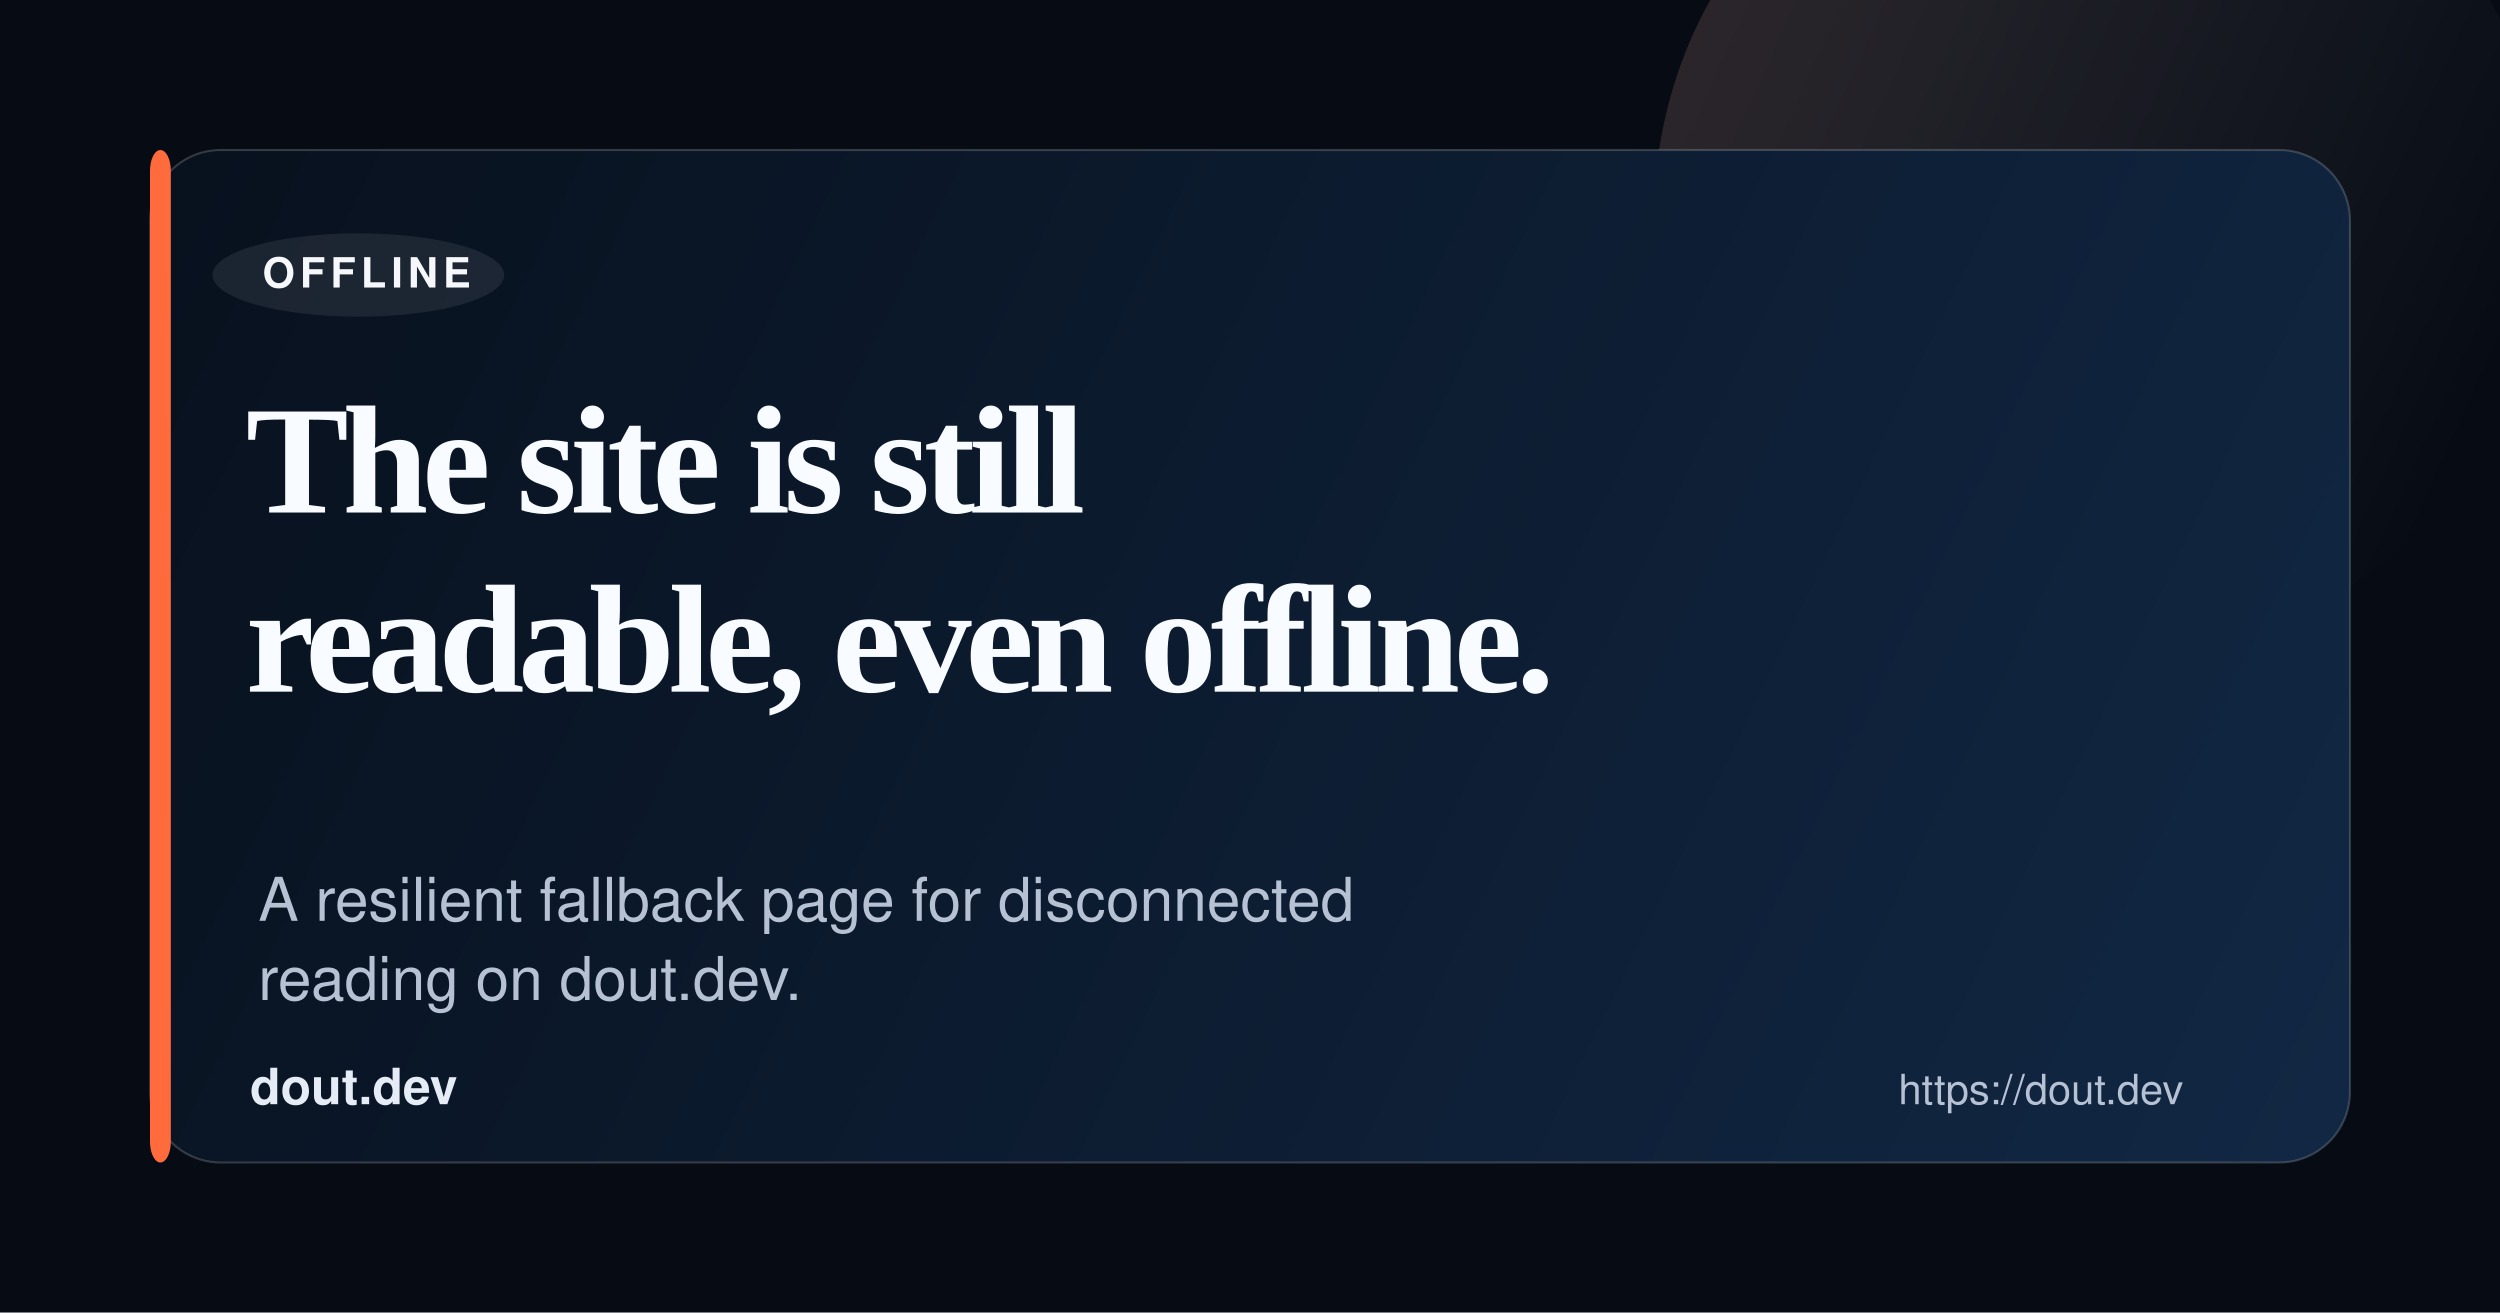
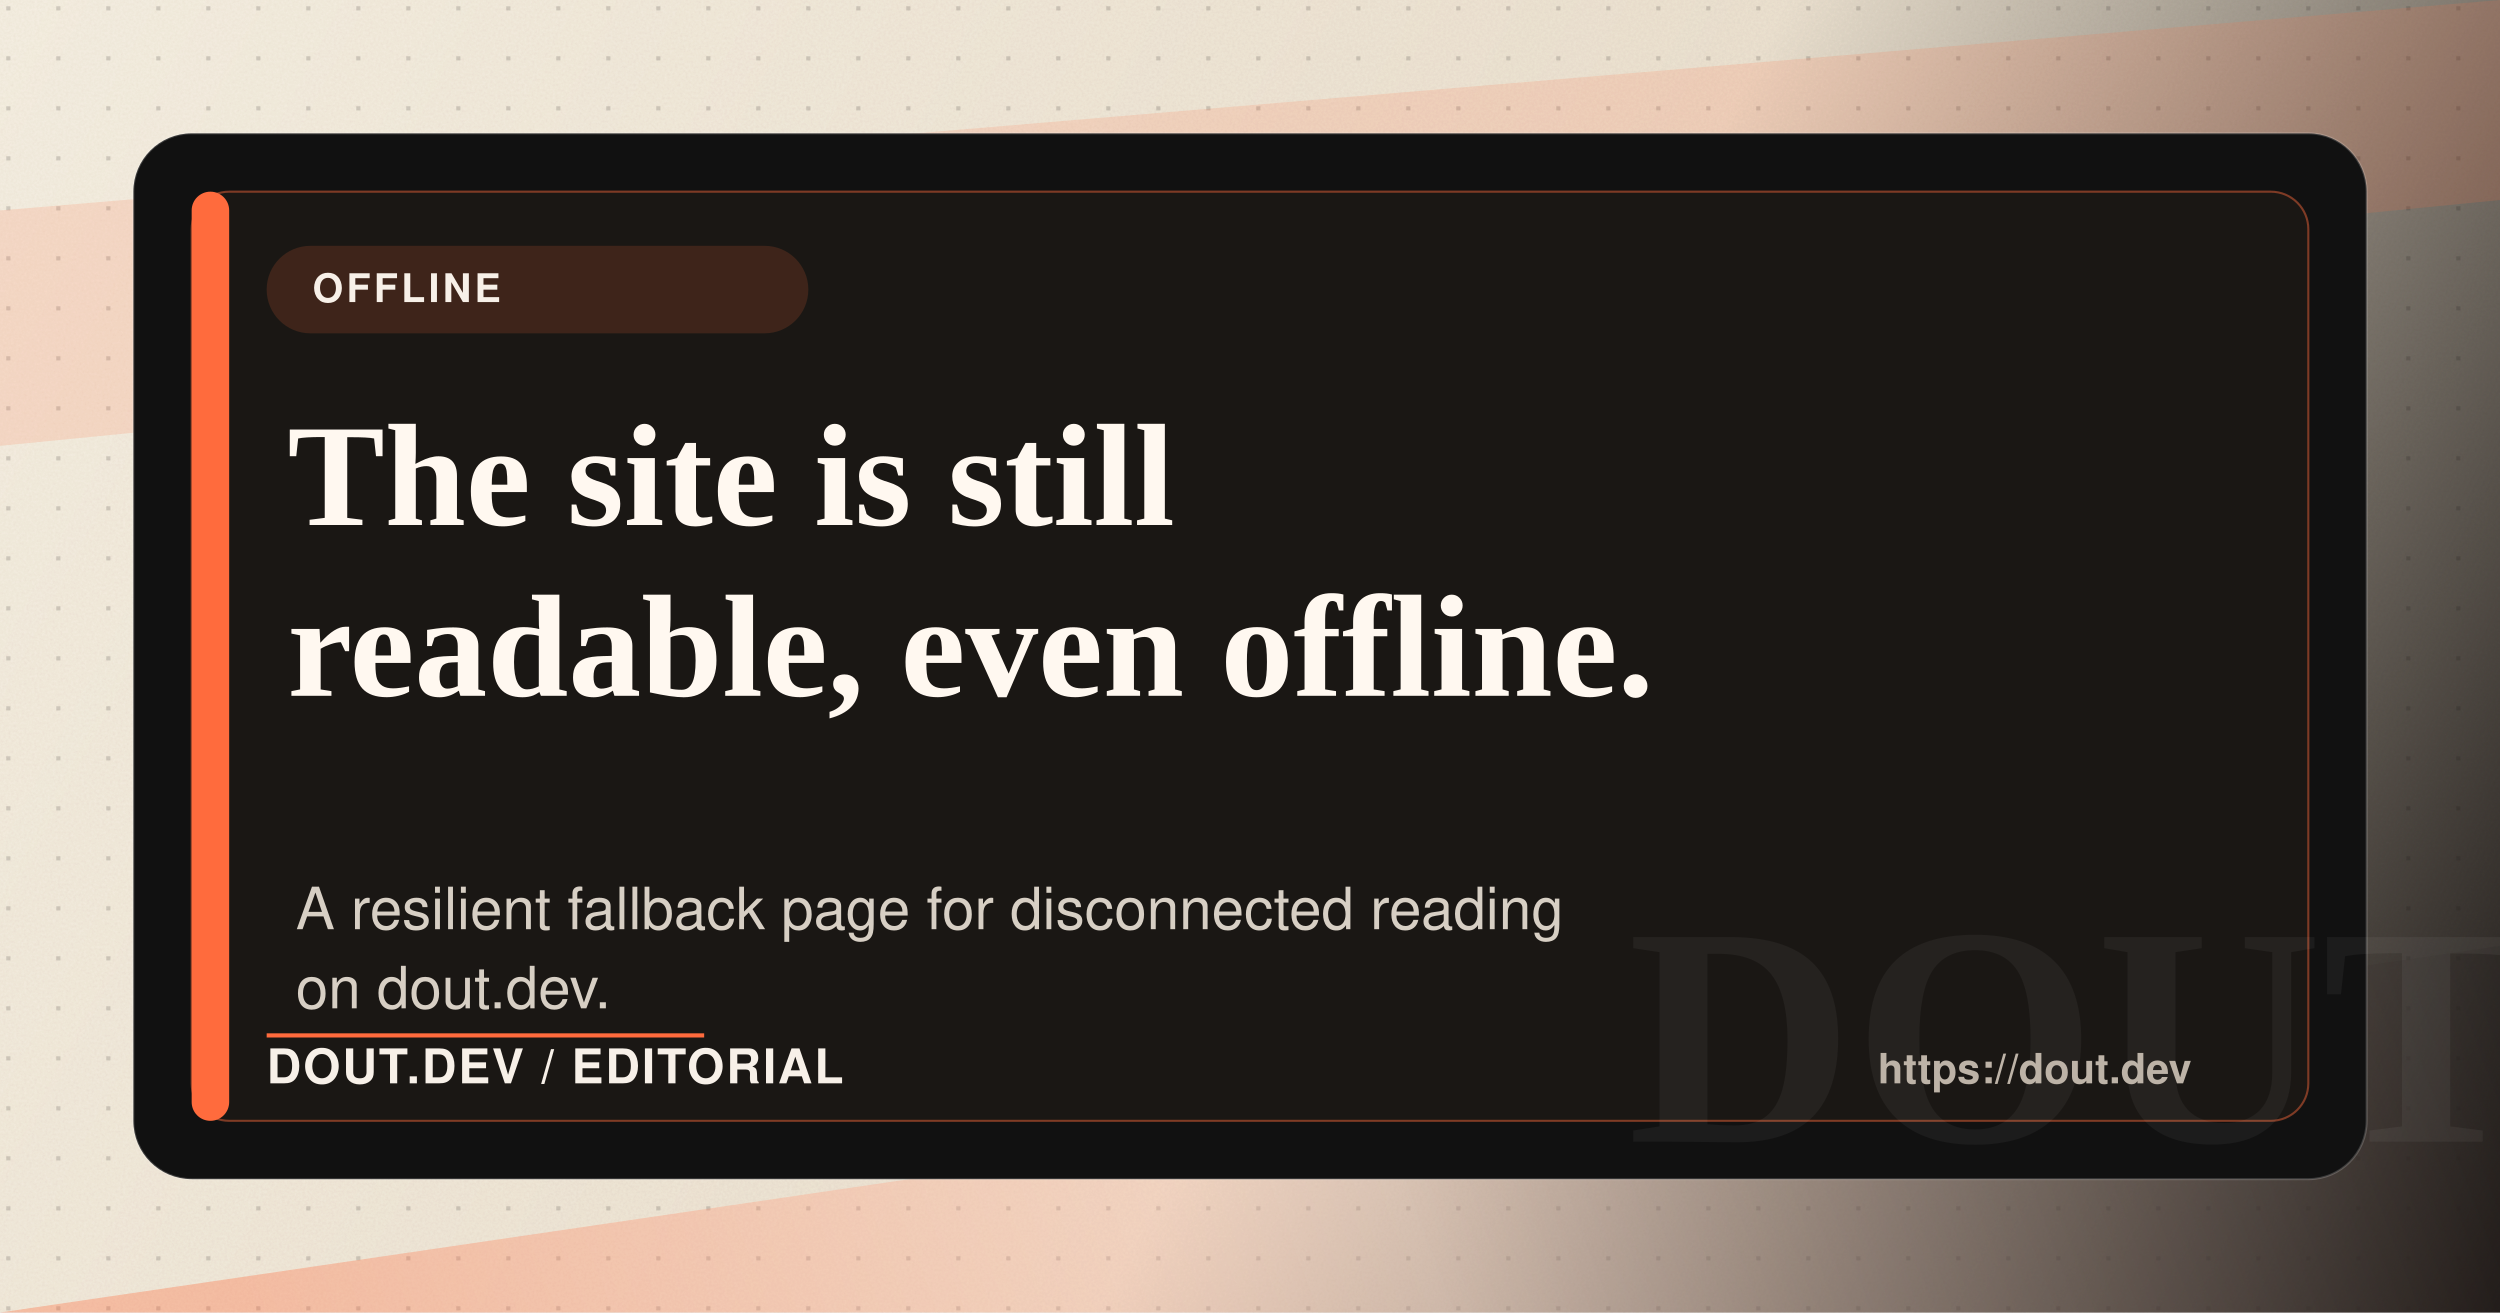
<svg xmlns="http://www.w3.org/2000/svg" width="1200" height="630" viewBox="0 0 1200 630" fill="none">
  <defs>
-     <linearGradient id="bg" x1="98" y1="72" x2="1102" y2="558" gradientUnits="userSpaceOnUse">
-       <stop stop-color="#08111E" />
-       <stop offset="1" stop-color="#112743" />
+     <filter id="paperTexture" x="0" y="0" width="100%" height="100%" color-interpolation-filters="sRGB">
+       <feTurbulence type="fractalNoise" baseFrequency="0.8" numOctaves="3" seed="17" result="noise" />
+       <feColorMatrix in="noise" type="matrix" values="0 0 0 0 0.52 0 0 0 0 0.48 0 0 0 0 0.42 0 0 0 0.08 0" />
+       <feBlend in="SourceGraphic" mode="multiply" />
+     </filter>
+     <linearGradient id="paper" x1="0" y1="0" x2="1200" y2="630" gradientUnits="userSpaceOnUse">
+       <stop stop-color="#F6EFE2" />
+       <stop offset="0.56" stop-color="#ECE2D1" />
+       <stop offset="1" stop-color="#15110F" />
    </linearGradient>
-     <linearGradient id="glow" x1="178" y1="118" x2="1046" y2="512" gradientUnits="userSpaceOnUse">
-       <stop stop-color="#ff6b3d" stop-opacity="0.34" />
-       <stop offset="1" stop-color="#FFFFFF" stop-opacity="0" />
+     <linearGradient id="accentSweep" x1="72" y1="520" x2="1128" y2="120" gradientUnits="userSpaceOnUse">
+       <stop stop-color="#ff6b3d" />
+       <stop offset="0.48" stop-color="#ffd0bf" />
+       <stop offset="1" stop-color="#111111" />
    </linearGradient>
+     <pattern id="dotGrid" width="24" height="24" patternUnits="userSpaceOnUse">
+       <rect x="3" y="3" width="2" height="2" fill="#16120F" fill-opacity="0.16" />
+     </pattern>
  </defs>
-   <rect width="1200" height="630" fill="#060B14" />
-   <circle cx="1008" cy="104" r="214" fill="url(#glow)" />
-   <rect x="72" y="72" width="1056" height="486" rx="34" fill="url(#bg)" stroke="#FFFFFF" stroke-opacity="0.18" />
-   <rect x="72" y="72" width="10" height="486" rx="10" fill="#ff6b3d" />
-   <rect x="102" y="112" width="140" height="40" rx="999" fill="#FFFFFF" fill-opacity="0.08" />
-   <text x="126" y="138" fill="#F5F7FA" font-family="Helvetica, Arial, sans-serif" font-size="20" font-weight="700" letter-spacing="0.12em">OFFLINE</text>
-   <text x="118" y="246" fill="#F8FBFF" font-family="Georgia, Times New Roman, serif" font-size="74" font-weight="700" letter-spacing="-0.04em">
-     <tspan x="118" dy="0">The site is still</tspan>
-     <tspan x="118" dy="86">readable, even offline.</tspan>
+   <rect width="1200" height="630" fill="url(#paper)" filter="url(#paperTexture)" />
+   <rect width="1200" height="630" fill="url(#dotGrid)" />
+   <path d="M0 630 L1200 454 L1200 630 Z" fill="url(#accentSweep)" opacity="0.34" />
+   <path d="M0 101 L1200 0 L1200 96 L0 214 Z" fill="#ff6b3d" opacity="0.16" />
+   <rect x="64" y="64" width="1072" height="502" rx="28" fill="#111111" stroke="#FFFFFF" stroke-opacity="0.18" />
+   <rect x="92" y="92" width="1016" height="446" rx="18" fill="#1A1714" stroke="#ff6b3d" stroke-opacity="0.45" />
+   <rect x="92" y="92" width="18" height="446" rx="9" fill="#ff6b3d" />
+   <rect x="128" y="118" width="260" height="42" rx="21" ry="21" fill="#ff6b3d" fill-opacity="0.16" />
+   <text x="150" y="145" fill="#F7F0E8" font-family="Avenir Next, Segoe UI, Helvetica, Arial, sans-serif" font-size="19" font-weight="800" letter-spacing="0.08em">OFFLINE</text>
+   <text x="998" y="548" text-anchor="middle" fill="#FFFFFF" fill-opacity="0.05" font-family="Georgia, Times New Roman, serif" font-size="150" font-weight="700" letter-spacing="0">DOUT</text>
+   <text x="138" y="252" fill="#FFF8F0" font-family="Georgia, Times New Roman, serif" font-size="70" font-weight="700" letter-spacing="0">
+     <tspan x="138" dy="0">The site is still</tspan>
+     <tspan x="138" dy="82">readable, even offline.</tspan>
  </text>
-   <text x="124" y="442" fill="#B6C2D4" font-family="Helvetica, Arial, sans-serif" font-size="29" font-weight="400">
-     <tspan x="124" dy="0">A resilient fallback page for disconnected</tspan>
-     <tspan x="124" dy="38">reading on dout.dev.</tspan>
+   <text x="142" y="446" fill="#D7CFC4" font-family="Avenir Next, Segoe UI, Helvetica, Arial, sans-serif" font-size="28" font-weight="500" letter-spacing="0">
+     <tspan x="142" dy="0">A resilient fallback page for disconnected reading</tspan>
+     <tspan x="142" dy="38">on dout.dev.</tspan>
  </text>
-   <text x="120" y="530" fill="#E5ECF5" font-family="Helvetica, Arial, sans-serif" font-size="24" font-weight="700">dout.dev</text>
-   <text x="1048" y="530" text-anchor="end" fill="#B6C2D4" font-family="Helvetica, Arial, sans-serif" font-size="20" font-weight="400">https://dout.dev</text>
+   <rect x="128" y="496" width="210" height="2" fill="#ff6b3d" />
+   <text x="128" y="520" fill="#F7F0E8" font-family="Avenir Next, Segoe UI, Helvetica, Arial, sans-serif" font-size="23" font-weight="800" letter-spacing="0.04em">DOUT.DEV / EDITORIAL</text>
+   <text x="1052" y="520" text-anchor="end" fill="#BDB3A7" font-family="Avenir Next, Segoe UI, Helvetica, Arial, sans-serif" font-size="20" font-weight="600" letter-spacing="0">https://dout.dev</text>
</svg>
